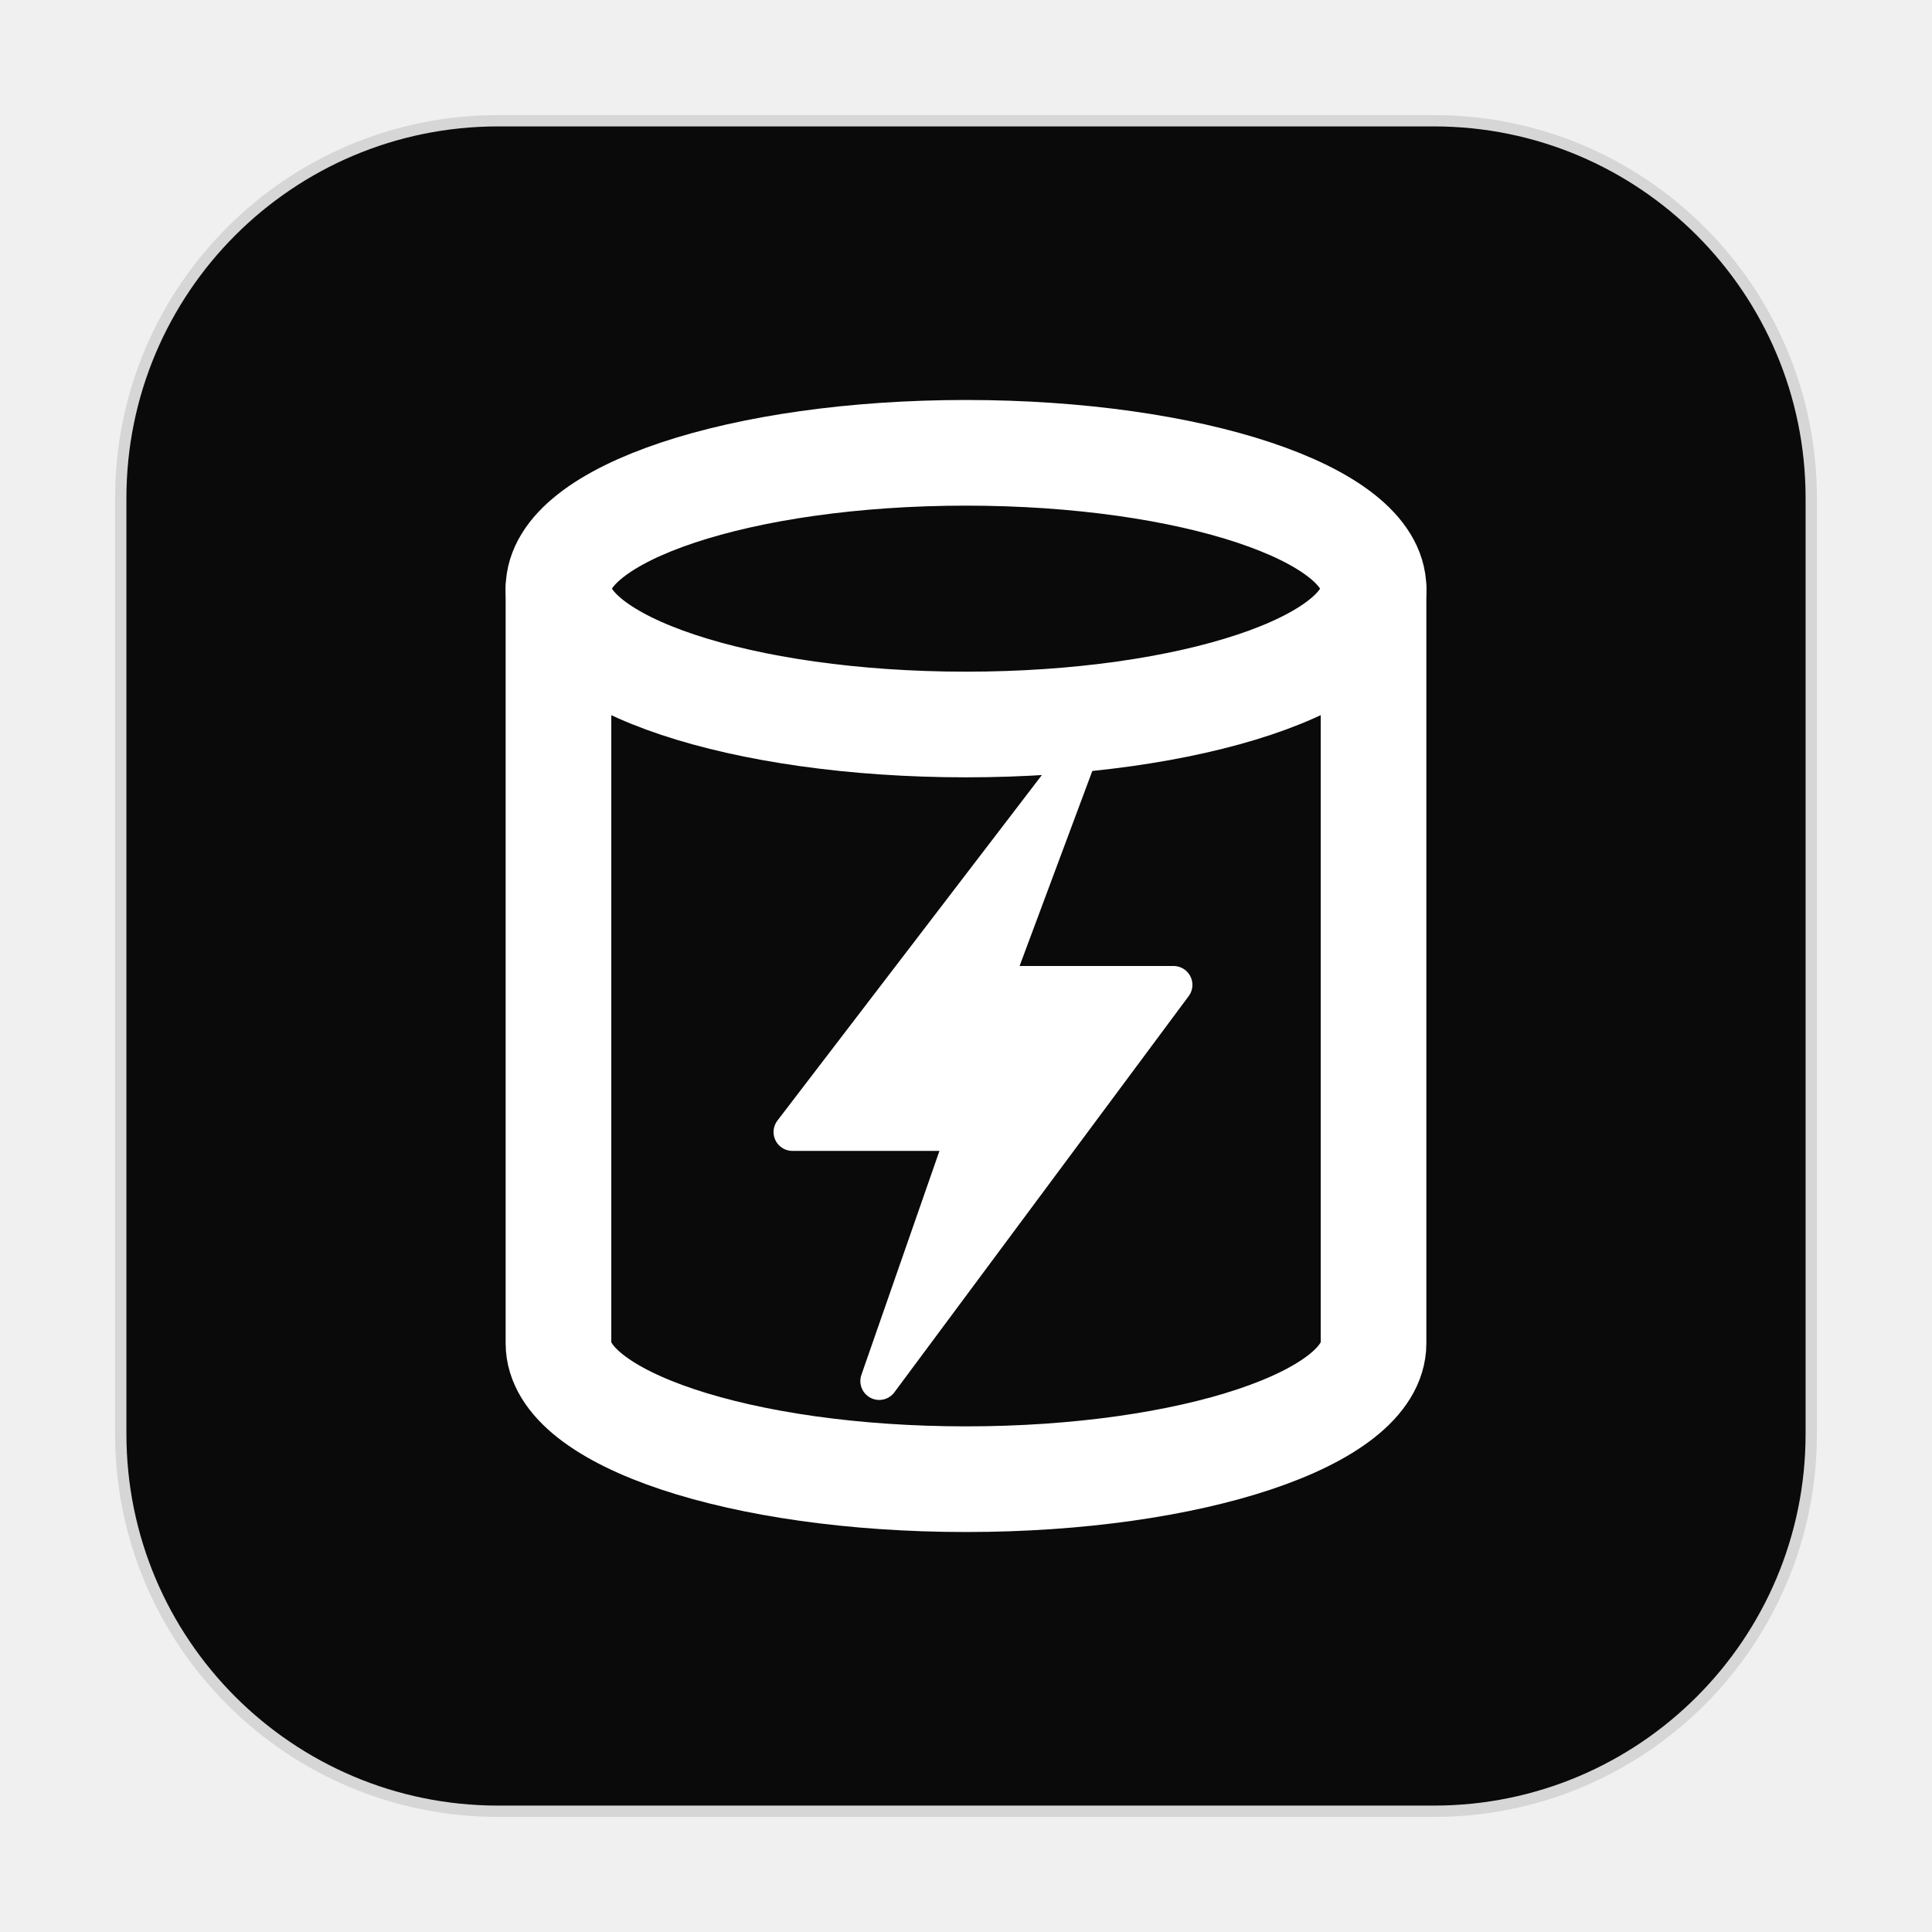
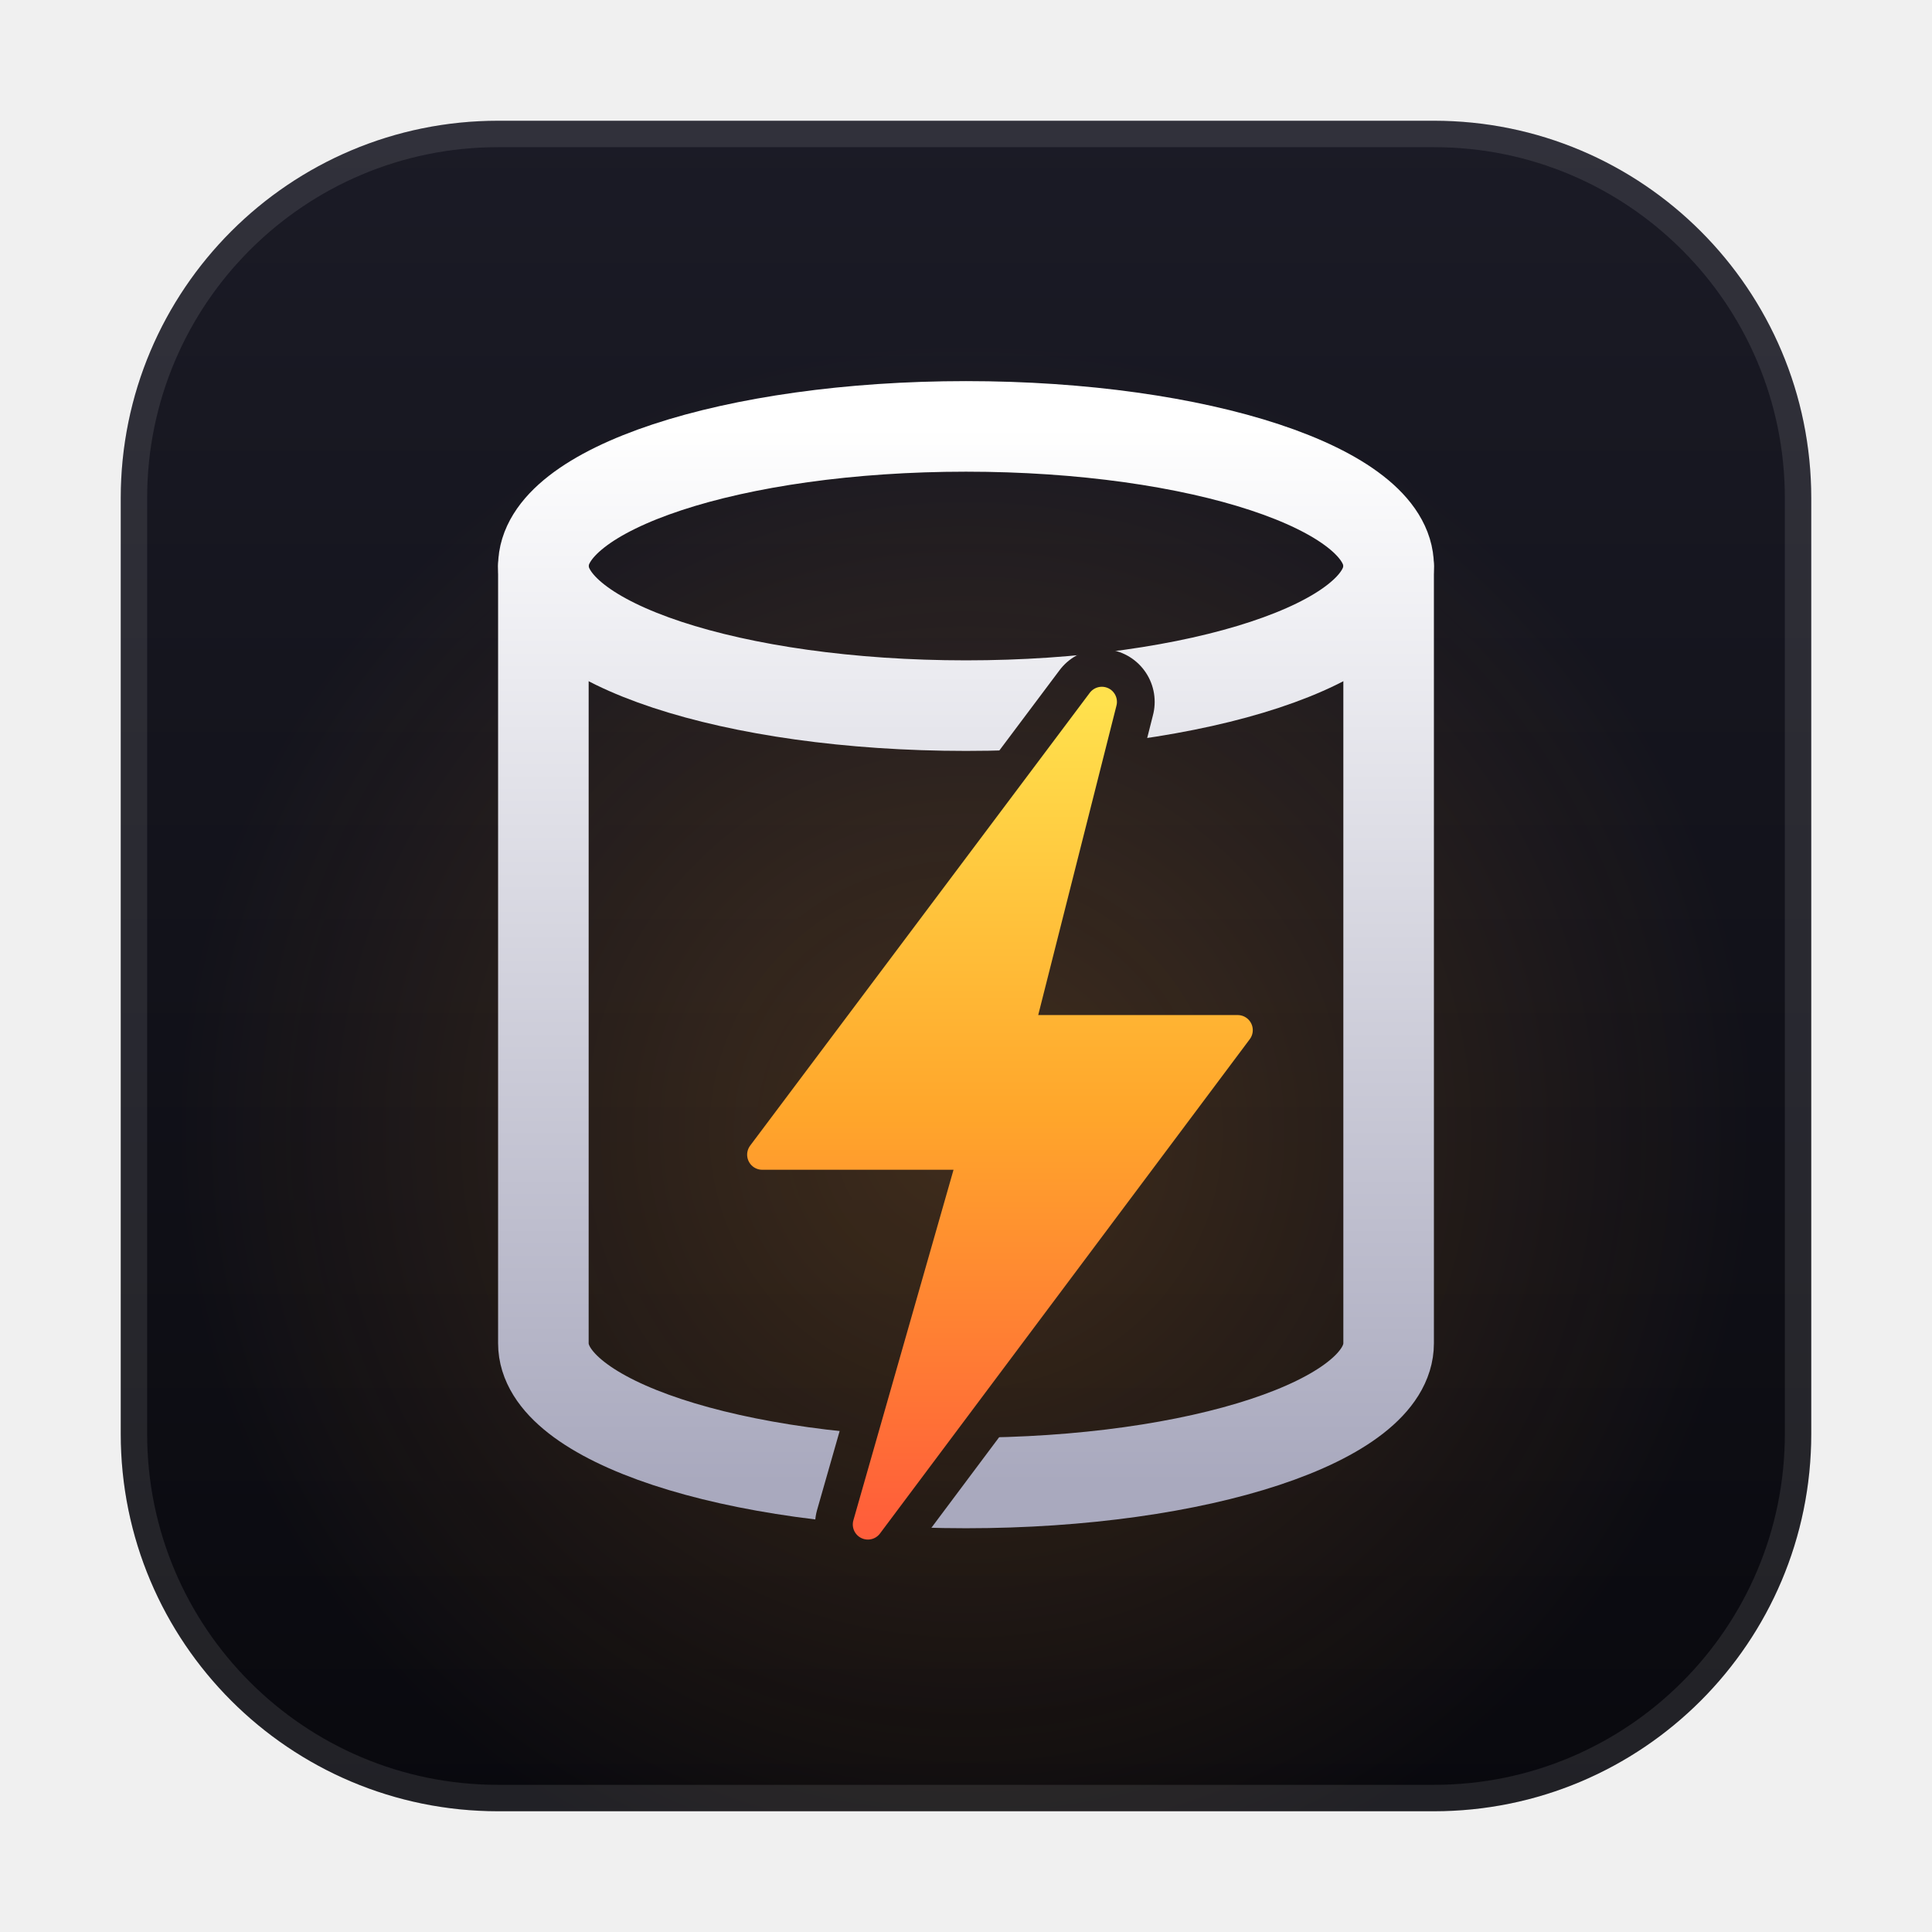
<svg xmlns="http://www.w3.org/2000/svg" viewBox="0 0 1024 1024" width="1024" height="1024" role="img" aria-label="sqlanywhere-oss">
-   <rect x="64" y="64" width="896" height="896" rx="200" fill="#0a0a0a" stroke="#d6d6d6" stroke-width="6" />
-   <g fill="none" stroke="#fff" stroke-width="56" stroke-linecap="round">
-     <ellipse cx="512" cy="312" rx="216" ry="72" />
-     <path d="M296 312v400a216 72 0 0 0 432 0V312" />
+   <defs>
+     <linearGradient id="tile" x1="0" y1="0" x2="0" y2="1">
+       <stop offset="0" stop-color="#1B1B26" />
+       <stop offset="1" stop-color="#09090E" />
+     </linearGradient>
+     <radialGradient id="glow" cx="512" cy="600" r="420" gradientUnits="userSpaceOnUse">
+       <stop offset="0" stop-color="#FF9F2E" stop-opacity="0.20" />
+       <stop offset="1" stop-color="#FF9F2E" stop-opacity="0" />
+     </radialGradient>
+     <linearGradient id="steel" gradientUnits="userSpaceOnUse" x1="0" y1="226" x2="0" y2="786">
+       <stop offset="0" stop-color="#FFFFFF" />
+       <stop offset="1" stop-color="#A9A9BE" />
+     </linearGradient>
+     <linearGradient id="bolt" gradientUnits="userSpaceOnUse" x1="0" y1="372" x2="0" y2="808">
+       <stop offset="0" stop-color="#FFE14D" />
+       <stop offset="0.5" stop-color="#FFA62B" />
+       <stop offset="1" stop-color="#FF5E3A" />
+     </linearGradient>
+     <path id="b" d="M584 372 404 612h112l-56 196 196-262H540z" />
+     <mask id="cut" maskUnits="userSpaceOnUse" x="0" y="0" width="1024" height="1024">
+       <rect width="1024" height="1024" fill="#fff" />
+       <use href="#b" fill="#000" stroke="#000" stroke-width="56" stroke-linejoin="round" />
+     </mask>
+   </defs>
+   <rect x="64" y="64" width="896" height="896" rx="200" fill="url(#tile)" />
+   <rect x="64" y="64" width="896" height="896" rx="200" fill="url(#glow)" />
+   <rect x="71" y="71" width="882" height="882" rx="193" fill="none" stroke="#FFFFFF" stroke-opacity="0.10" stroke-width="14" />
+   <g fill="none" stroke="url(#steel)" stroke-width="48" stroke-linecap="round" mask="url(#cut)">
+     <ellipse cx="512" cy="300" rx="224" ry="74" />
+     <path d="M288 300v412a224 74 0 0 0 448 0V300" />
  </g>
-   <path d="M570 404 420 600h92l-46 132 156-210h-96z" fill="#fff" stroke="#fff" stroke-width="20" stroke-linejoin="round" />
+   <use href="#b" fill="url(#bolt)" stroke="url(#bolt)" stroke-width="16" stroke-linejoin="round" />
</svg>
